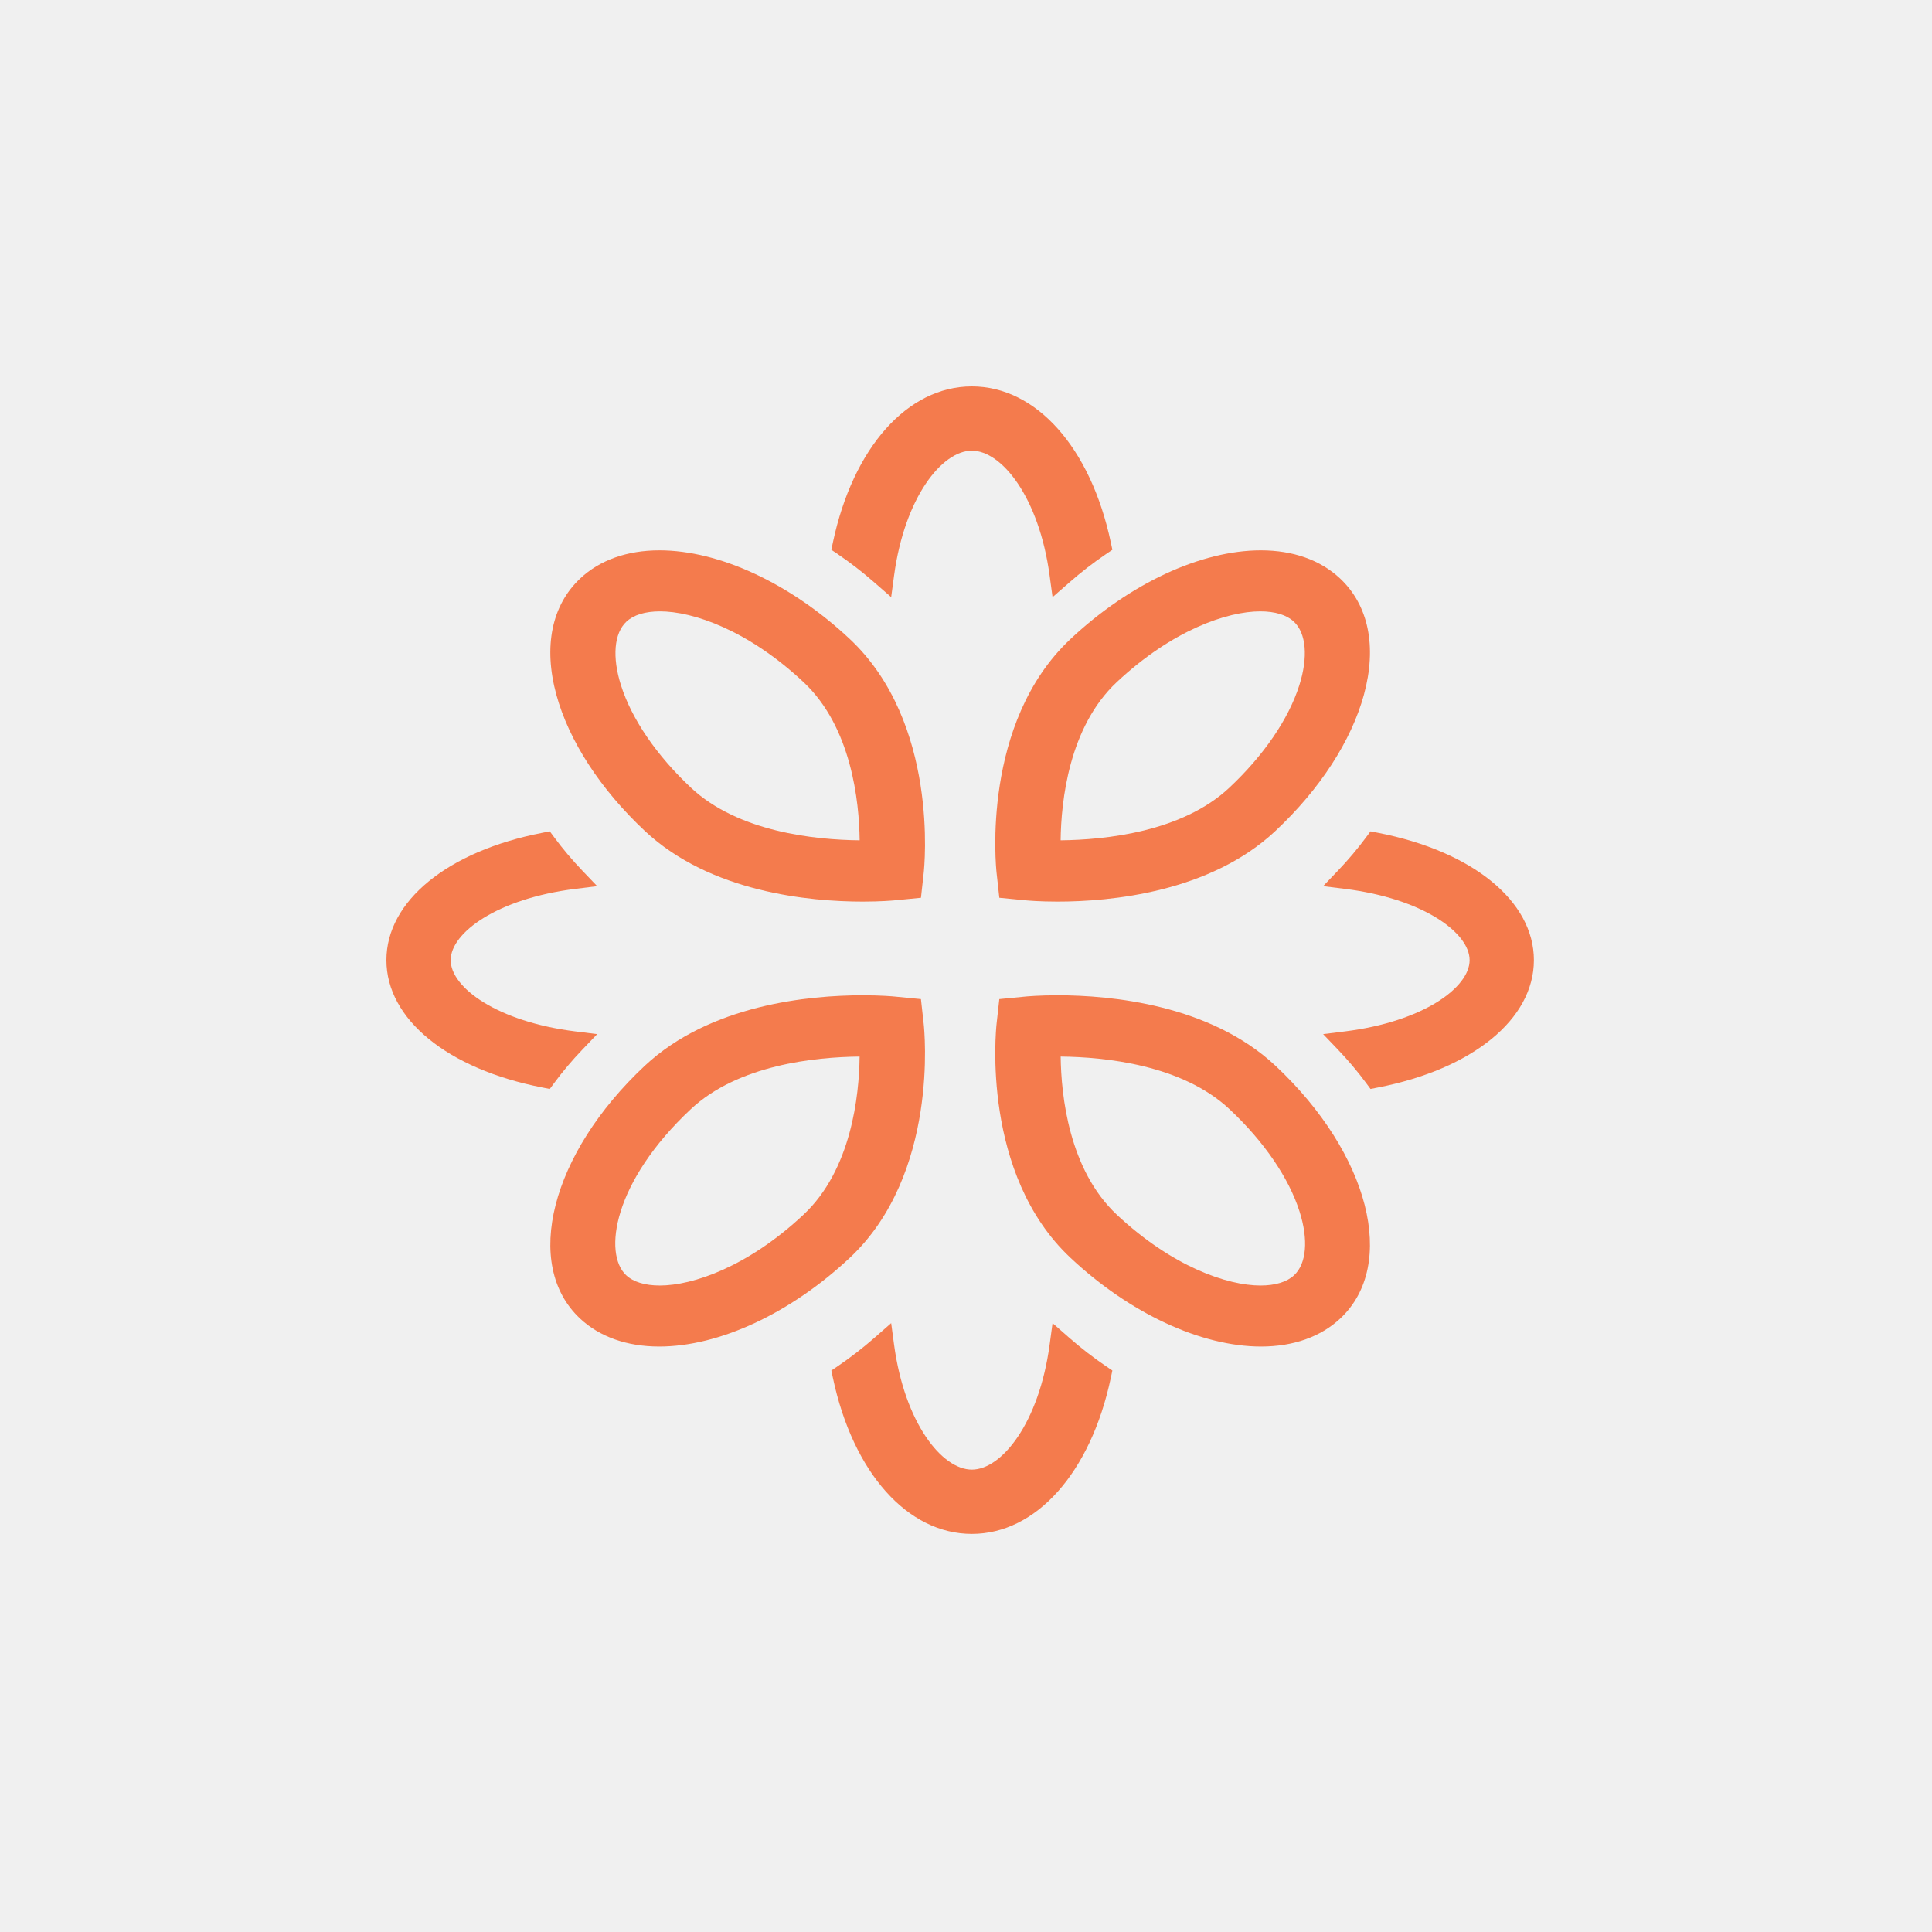
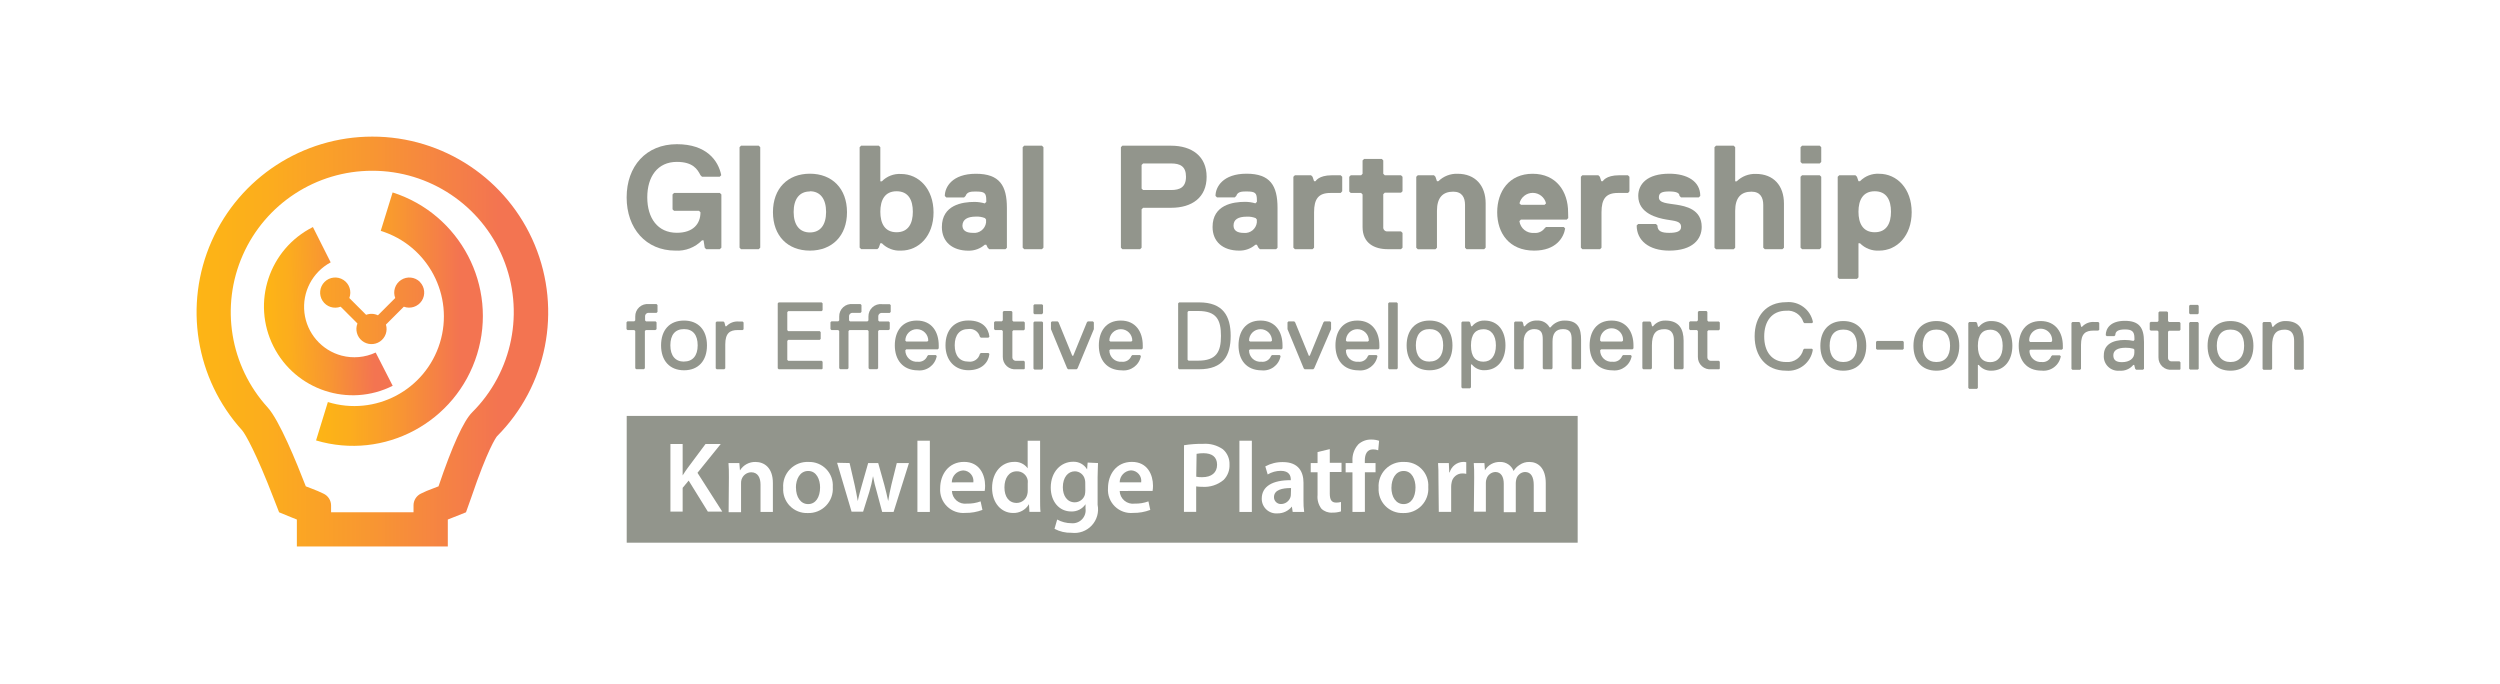
- <svg xmlns="http://www.w3.org/2000/svg" width="50px" height="50px" viewBox="0 0 100 100" version="1.1" style="background: #FFFFFF;">
-   <defs />
-   <g id="Symbols" stroke="none" stroke-width="1" fill="none" fill-rule="evenodd">
-     <g id="Artboard" fill="#f47b4d">
-       <path d="M66.983,66.006 C66.611,66.354 66.009,66.538 65.242,66.538 L65.241,66.538 C63.539,66.538 60.691,65.575 57.805,62.871 C55.325,60.548 54.925,56.704 54.9,54.688 C57.202,54.711 61.188,55.114 63.637,57.409 C65.421,59.08 66.709,60.961 67.265,62.709 C67.73,64.172 67.625,65.405 66.983,66.006 Z M54.739,51.515 C53.778,51.515 53.156,51.574 53.09,51.58 L51.724,51.713 L51.583,52.991 C51.549,53.307 50.779,60.767 55.415,65.11 C58.482,67.982 62.167,69.697 65.274,69.697 C66.941,69.697 68.359,69.195 69.373,68.245 C72.348,65.457 70.878,59.714 66.027,55.17 C62.632,51.99 57.498,51.515 54.739,51.515 L54.739,51.515 Z" id="Fill-1" />
-       <path d="M32.423,32.176 C32.795,31.828 33.397,31.644 34.164,31.644 C35.865,31.644 38.71,32.607 41.594,35.31 C44.072,37.634 44.471,41.477 44.496,43.494 C42.196,43.471 38.213,43.068 35.767,40.774 C33.985,39.103 32.698,37.221 32.143,35.474 C31.677,34.009 31.783,32.777 32.423,32.176 Z M33.379,43.012 C36.77,46.191 41.902,46.667 44.659,46.667 C45.589,46.667 46.194,46.612 46.305,46.602 L47.669,46.469 L47.81,45.19 C47.846,44.875 48.616,37.417 43.982,33.072 C40.918,30.2 37.236,28.485 34.131,28.485 C32.466,28.485 31.05,28.987 30.036,29.937 C28.557,31.324 28.117,33.462 28.796,35.957 C29.448,38.346 31.075,40.853 33.379,43.012 L33.379,43.012 Z" id="Fill-2" />
-       <path d="M44.493,54.688 C44.469,56.704 44.069,60.548 41.589,62.871 C38.702,65.575 35.855,66.538 34.153,66.538 L34.153,66.538 C33.385,66.538 32.782,66.354 32.41,66.006 C31.219,64.89 31.725,61.185 35.757,57.409 C38.205,55.114 42.192,54.711 44.493,54.688 Z M47.81,52.991 L47.668,51.713 L46.306,51.581 C46.238,51.574 45.615,51.515 44.655,51.515 C41.896,51.515 36.761,51.99 33.367,55.17 C28.515,59.714 27.046,65.457 30.021,68.245 C31.035,69.195 32.453,69.697 34.12,69.697 C37.227,69.697 40.913,67.982 43.979,65.11 C48.615,60.766 47.845,53.306 47.81,52.991 L47.81,52.991 Z" id="Fill-3" />
-       <path d="M54.898,43.494 C54.922,41.477 55.322,37.634 57.8,35.31 C60.684,32.607 63.529,31.644 65.229,31.644 C65.997,31.644 66.598,31.828 66.97,32.176 C67.611,32.777 67.716,34.009 67.251,35.474 C66.696,37.221 65.409,39.103 63.627,40.774 C61.18,43.068 57.197,43.471 54.898,43.494 Z M51.584,45.19 L51.725,46.469 L53.088,46.601 C53.2,46.612 53.804,46.667 54.735,46.667 C57.491,46.667 62.623,46.191 66.014,43.012 C68.318,40.853 69.946,38.346 70.597,35.957 C71.277,33.462 70.837,31.324 69.358,29.937 C68.345,28.987 66.928,28.485 65.263,28.485 C62.158,28.485 58.476,30.2 55.412,33.072 C50.779,37.416 51.549,44.875 51.584,45.19 L51.584,45.19 Z" id="Fill-4" />
-       <path d="M71.324,43.106 L70.938,43.03 L70.712,43.335 C70.272,43.93 69.779,44.513 69.247,45.07 L68.485,45.868 L69.614,46.008 C73.654,46.51 76.067,48.278 76.067,49.697 C76.067,51.115 73.654,52.883 69.614,53.385 L68.485,53.526 L69.249,54.324 C69.778,54.879 70.271,55.462 70.712,56.058 L70.938,56.364 L71.324,56.288 C76.226,55.334 79.394,52.747 79.394,49.697 C79.394,46.646 76.226,44.059 71.324,43.106" id="Fill-5" />
-       <path d="M28.457,56.364 L28.683,56.058 C29.121,55.464 29.613,54.881 30.147,54.324 L30.909,53.526 L29.78,53.385 C25.741,52.883 23.327,51.115 23.327,49.697 C23.327,48.278 25.741,46.51 29.78,46.008 L30.909,45.868 L30.147,45.07 C29.613,44.513 29.121,43.929 28.683,43.335 L28.457,43.03 L28.07,43.106 C23.168,44.058 20,46.646 20,49.697 C20,52.747 23.168,55.334 28.07,56.288 L28.457,56.364" id="Fill-6" />
-       <path d="M55.351,69.249 L54.48,68.485 L54.327,69.615 C53.779,73.654 51.851,76.067 50.303,76.067 C48.755,76.067 46.827,73.654 46.279,69.615 L46.127,68.486 L45.256,69.249 C44.646,69.782 44.009,70.275 43.363,70.713 L43.03,70.938 L43.112,71.324 C44.152,76.226 46.975,79.394 50.303,79.394 C53.632,79.394 56.454,76.226 57.494,71.324 L57.576,70.938 L57.243,70.713 C56.595,70.273 55.958,69.78 55.351,69.249" id="Fill-7" />
-       <path d="M45.256,30.147 L46.127,30.908 L46.279,29.78 C46.827,25.741 48.755,23.327 50.303,23.327 C51.851,23.327 53.779,25.741 54.327,29.78 L54.48,30.909 L55.351,30.146 C55.956,29.616 56.592,29.123 57.243,28.682 L57.576,28.457 L57.494,28.07 C56.454,23.168 53.632,20 50.303,20 C46.975,20 44.152,23.168 43.112,28.07 L43.03,28.457 L43.363,28.682 C44.008,29.12 44.645,29.612 45.256,30.147" id="Fill-8" />
-     </g>
+ <svg xmlns="http://www.w3.org/2000/svg" xmlns:xlink="http://www.w3.org/1999/xlink" viewBox="0 0 366 100">
+   <defs>
+     <style>.cls-1{fill:#fff;}.cls-2{fill:#92958c;}.cls-3{fill:url(#linear-gradient);}.cls-4{fill:url(#linear-gradient-2);}.cls-5{fill:url(#linear-gradient-3);}.cls-6{fill:url(#linear-gradient-4);}</style>
+     <linearGradient id="linear-gradient" x1="32.55" y1="45.49" x2="74.97" y2="45.49" gradientUnits="userSpaceOnUse">
+       <stop offset="0" stop-color="#fdb515" />
+       <stop offset="0.2" stop-color="#fcad1d" />
+       <stop offset="0.5" stop-color="#f89632" />
+       <stop offset="0.86" stop-color="#f37451" />
+     </linearGradient>
+     <linearGradient id="linear-gradient-2" x1="36.79" y1="85.34" x2="55.21" y2="85.34" gradientTransform="translate(-1.4 -37.91) rotate(-2.21)" xlink:href="#linear-gradient" />
+     <linearGradient id="linear-gradient-3" x1="46.27" y1="46.72" x2="70.71" y2="46.72" xlink:href="#linear-gradient" />
+     <linearGradient id="linear-gradient-4" x1="28.78" y1="50" x2="80.22" y2="50" xlink:href="#linear-gradient" />
+   </defs>
+   <g id="Layer_2" data-name="Layer 2">
+     <rect class="cls-1" x="-36.9" y="-27.14" width="467" height="177" />
+   </g>
+   <g id="Layer_1" data-name="Layer 1">
+     <path class="cls-2" d="M105.38,36.48h-2l-.21-.22L103,35.18h-.22a5,5,0,0,1-3.9,1.51c-4.32,0-7.14-3.25-7.14-7.79s2.82-7.79,7.36-7.79c4.32,0,6.06,2.38,6.49,4.54l-.22.22h-2.6l-.22-.22c-.44-.86-1.09-1.95-3.46-1.95-2.82,0-4.33,2.16-4.33,5.19s1.51,5.19,4.33,5.19c2.38,0,3.46-1.3,3.46-3l-.22-.22H98.68l-.22-.21V28.47l.22-.22h6.71l.22.22v7.79Z" />
+     <path class="cls-2" d="M111.08,36.48h-2.6l-.21-.22V21.55l.21-.22h2.6l.22.22V36.26Z" />
+     <path class="cls-2" d="M118.57,36.69c-3.25,0-5.41-2.16-5.41-5.63s2.16-5.63,5.41-5.63S124,27.6,124,31.07,121.81,36.69,118.57,36.69Zm0-8.66c-1.51,0-2.38,1.08-2.38,3s.87,3,2.38,3,2.37-1.08,2.37-3S120.08,28,118.57,28Z" />
+     <path class="cls-2" d="M131.91,36.69a3.63,3.63,0,0,1-2.81-1.08h-.22l-.22.64-.21.22h-2.38l-.22-.22V21.55l.22-.22h2.59l.22.22v5h.22a3.62,3.62,0,0,1,2.81-1.08c2.59,0,4.76,2.16,4.76,5.63S134.5,36.69,131.91,36.69ZM131.26,28c-1.73,0-2.38,1.3-2.38,3s.65,3,2.38,3,2.38-1.3,2.38-3S133,28,131.26,28Z" />
+     <path class="cls-2" d="M147.2,36.48h-2.38l-.22-.22-.21-.43h-.22a3.54,3.54,0,0,1-2.38.87c-2.38,0-3.9-1.3-3.9-3.46,0-3.24,3-3.68,4.77-3.68a5.27,5.27,0,0,1,1.51.22l.22-.22v-.22c0-1.08-.22-1.3-1.51-1.3-.65,0-1.3,0-1.52.65l-.22.22h-2.6l-.22-.22c0-1.3,1.08-3.25,4.55-3.25s4.54,1.73,4.54,5v5.84Zm-3-4.55a3.12,3.12,0,0,0-1.3-.22q-1.95,0-2,1.3c0,.64.43,1.08,1.51,1.08a1.75,1.75,0,0,0,1.95-1.51v-.44Z" />
+     <path class="cls-2" d="M152.54,36.48h-2.6l-.22-.22V21.55l.22-.22h2.6l.22.22V36.26Z" />
+     <path class="cls-2" d="M171.46,30.42h-4.11l-.22.22v5.62l-.22.22h-2.6l-.21-.22V21.55l.21-.22h7.14c3,0,5.2,1.51,5.2,4.55S174.5,30.42,171.46,30.42Zm0-6.49h-4.11l-.22.22v3.46l.22.21h4.11c1.3,0,2.17-.43,2.17-1.95S172.77,23.93,171.46,23.93Z" />
+     <path class="cls-2" d="M186.83,36.48h-2.38l-.22-.22-.22-.43h-.22a3.52,3.52,0,0,1-2.37.86c-2.38,0-3.9-1.29-3.9-3.46,0-3.25,3-3.68,4.76-3.68a5.2,5.2,0,0,1,1.51.22l.22-.22v-.22c0-1.08-.22-1.3-1.51-1.3-.64,0-1.3,0-1.51.65l-.22.22h-2.6l-.22-.22c0-1.3,1.08-3.25,4.54-3.25s4.54,1.73,4.54,5v5.84Zm-3-4.55a3.12,3.12,0,0,0-1.3-.21q-1.94,0-1.94,1.3c0,.65.43,1.08,1.51,1.08A1.74,1.74,0,0,0,184,32.58v-.44Z" />
+     <path class="cls-2" d="M196.28,28.25h-1.52c-1.73,0-2.38.87-2.38,2.82v5.19l-.22.22h-2.59l-.22-.22V25.88l.22-.22h2.37l.22.22.22.65h.22s.43-.87,2.38-.87h1.3l.22.22V28Z" />
+     <path class="cls-2" d="M202.51,33.23a.58.58,0,0,0,.65.65h1.95l.22.22v2.16l-.22.22h-1.95c-1.95,0-3.68-.87-3.68-3.24V28.47l-.21-.22h-1.52l-.22-.21V25.88l.22-.22h1.52l.21-.22V23.49l.22-.22h2.6l.21.22v1.95l.22.22h2.38l.22.22V28l-.22.21h-2.38l-.22.22Z" />
+     <path class="cls-2" d="M217.29,36.48h-2.6l-.21-.22V30c0-1.08-.43-1.94-1.73-1.94-1.52,0-2.38.86-2.38,2.81v5.4l-.22.22h-2.59l-.22-.22V25.88l.22-.22h2.38l.21.22.22.65h.21a3.81,3.81,0,0,1,2.81-1.09c2.6,0,4.11,1.73,4.11,4.33v6.48Z" />
+     <path class="cls-2" d="M229.59,31.93l-.22.22h-6.71l-.22.22a2,2,0,0,0,2.16,1.73,1.69,1.69,0,0,0,1.51-.65l.22-.22h2.6l.21.22c-.21,1.3-1.3,3.24-4.54,3.24-3.68,0-5.41-2.59-5.41-5.62s1.73-5.63,5.19-5.63,5.19,2.6,5.19,5.63Zm-3.25-2.16a2,2,0,0,0-3.89,0l.22.21h3.46Z" />
+     <path class="cls-2" d="M238.35,28.25h-1.51c-1.73,0-2.38.87-2.38,2.82v5.19l-.21.22h-2.6l-.21-.22V25.88l.21-.22H234l.22.22.21.65h.22s.43-.87,2.38-.87h1.3l.22.22V28Z" />
+     <path class="cls-2" d="M244.37,36.69c-3,0-4.76-1.51-4.76-3.68l.22-.22h2.6l.22.22c0,.86.64,1.08,1.73,1.08s1.73-.22,1.73-.86c0-.87-.87-.87-2.16-1.09s-4.11-.87-4.11-3.46c0-1.73,1.3-3.25,4.54-3.25,2.59,0,4.54,1.09,4.54,3.25l-.22.22H246.1l-.22-.22c0-.43-.44-.65-1.51-.65s-1.51.21-1.51.86c0,.87,1.3.87,2.59,1.08s3.68.65,3.68,3.25C249.13,35,247.83,36.69,244.37,36.69Z" />
+     <path class="cls-2" d="M260.95,36.48h-2.59l-.22-.22V30c0-1.08-.43-1.94-1.73-1.94-1.51,0-2.38.86-2.38,2.81v5.4l-.22.22h-2.59l-.22-.22V21.55l.22-.22h2.59l.22.22v5h.22a3.82,3.82,0,0,1,2.81-1.09c2.6,0,4.11,1.73,4.11,4.33v6.48Z" />
+     <path class="cls-2" d="M266.41,23.93h-2.59l-.22-.22V21.55l.22-.22h2.59l.22.22v2.16Zm0,12.55h-2.59l-.22-.22V25.88l.22-.22h2.59l.22.22V36.25Z" />
+     <path class="cls-2" d="M275.11,36.69a3.63,3.63,0,0,1-2.81-1.08h-.22v5l-.22.22h-2.6l-.22-.22V25.88l.22-.22h2.38l.22.22.22.65h.22a3.63,3.63,0,0,1,2.81-1.09c2.6,0,4.76,2.17,4.76,5.63S277.71,36.69,275.11,36.69ZM274.46,28c-1.73,0-2.38,1.3-2.38,3s.65,3,2.38,3,2.38-1.3,2.38-3S276.2,28,274.46,28Z" />
+     <path class="cls-2" d="M95.95,48.32h-1.4l-.14.14v5.45l-.14.14H93.15L93,53.92V48.46l-.14-.14h-1l-.14-.14v-1l.14-.14h1l.14-.14v-.56a1.79,1.79,0,0,1,2-1.82h1.12l.14.14v1l-.14.14H95a.51.51,0,0,0-.56.55v.56l.14.14h1.4l.14.14v1Z" />
+     <path class="cls-2" d="M100.14,46.93c2.1,0,3.36,1.39,3.36,3.64s-1.26,3.64-3.36,3.64-3.36-1.41-3.36-3.64S98,46.93,100.14,46.93Zm0,6c1.26,0,2-.84,2-2.37s-.7-2.38-2-2.38-2,.84-2,2.38S98.89,52.94,100.14,52.94Z" />
+     <path class="cls-2" d="M108.72,48.32H108c-1.12,0-1.82.42-1.82,2.1v3.5l-.14.14h-1.12l-.14-.14V47.21l.14-.14h1l.14.14.14.56h.14a2.22,2.22,0,0,1,1.82-.7h.56l.14.14v1Z" />
+     <path class="cls-2" d="M120.33,54.06H114l-.14-.14V44.41l.14-.14h6.29l.14.14v1l-.14.14h-4.89l-.14.14v2.65l.14.14h4.61l.14.14v1l-.14.14h-4.61l-.14.14v2.79l.14.13h4.89l.14.14v1Z" />
+     <path class="cls-2" d="M130.1,48.32h-1.4l-.14.14v5.45l-.14.14h-1.12l-.14-.14V48.46l-.14-.14h-2.66l-.14.14v5.45l-.14.14H123l-.14-.14V48.46l-.14-.14h-1l-.14-.14v-1l.14-.14h1l.14-.14v-.56a1.79,1.79,0,0,1,2-1.82h1.12l.14.14v1l-.14.14h-1.12a.51.51,0,0,0-.56.55v.56l.14.14H127l.14-.14v-.56a1.79,1.79,0,0,1,2-1.82h1.12l.14.14v1l-.14.14h-1.12a.51.51,0,0,0-.56.55v.56l.14.14h1.4l.14.14v1Z" />
+     <path class="cls-2" d="M131,50.57c0-2,1-3.64,3.22-3.64s3.21,1.68,3.21,3.64V51l-.14.14h-4.61l-.14.14a1.67,1.67,0,0,0,1.82,1.68,1.33,1.33,0,0,0,1.4-.84l.14-.14H137l.14.14a2.56,2.56,0,0,1-2.79,2.1C132.15,54.2,131,52.66,131,50.57Zm4.9-.7a1.68,1.68,0,1,0-3.36,0l.14.13h3.08Z" />
+     <path class="cls-2" d="M141.77,52.94a1.5,1.5,0,0,0,1.68-1.12l.14-.14h1.12l.14.14c-.14,1.26-1.12,2.38-3.08,2.38s-3.35-1.41-3.35-3.64,1.26-3.64,3.35-3.64,2.94,1.11,3.08,2.37l-.14.14h-1.12l-.14-.14a1.51,1.51,0,0,0-1.68-1.12c-1.26,0-2,.84-2,2.38S140.51,52.94,141.77,52.94Z" />
+     <path class="cls-2" d="M149.93,54.06h-1.12a1.79,1.79,0,0,1-2-1.82V48.46l-.14-.14h-1l-.14-.14v-1l.14-.14h1l.14-.14V45.67l.14-.14h1.12l.14.14v1.26l.14.14h1.54l.14.14v1l-.14.14h-1.54l-.14.14v3.78a.51.51,0,0,0,.56.55h1.12l.14.14v1Z" />
+     <path class="cls-2" d="M152.56,46h-1.12l-.14-.14V44.69l.14-.14h1.12l.14.14v1.12Zm0,8.11h-1.12l-.14-.14V47.21l.14-.14h1.12l.14.14v6.71Z" />
+     <path class="cls-2" d="M157.76,53.92l-.14.14h-1.25l-.14-.14-2.37-5.73v-1l.14-.14h.84l.14.14,2,4.89h.14l2-4.89.14-.14H160l.14.14v1Z" />
+     <path class="cls-2" d="M160.87,50.57c0-2,1-3.64,3.21-3.64s3.22,1.68,3.22,3.64V51l-.14.14h-4.61l-.14.14a1.67,1.67,0,0,0,1.82,1.68,1.34,1.34,0,0,0,1.4-.84l.14-.14h1.12l.14.14a2.57,2.57,0,0,1-2.8,2.1C162,54.2,160.87,52.66,160.87,50.57Zm4.9-.7a1.68,1.68,0,1,0-3.36,0l.14.13h3.08Z" />
+     <path class="cls-2" d="M175.56,54.06h-2.94l-.14-.14V44.41l.14-.14h2.94c3.5,0,4.61,2,4.61,4.9S179.06,54.06,175.56,54.06Zm-.14-8.53H174l-.14.14v7l.14.13h1.4c2.65,0,3.35-1.25,3.35-3.63S178.07,45.53,175.42,45.53Z" />
+     <path class="cls-2" d="M181.32,50.57c0-2,1-3.64,3.22-3.64s3.22,1.68,3.22,3.64V51l-.14.14H183l-.14.14a1.66,1.66,0,0,0,1.82,1.68,1.33,1.33,0,0,0,1.4-.84l.14-.14h1.12l.14.14a2.56,2.56,0,0,1-2.79,2.1C182.44,54.2,181.32,52.66,181.32,50.57Zm4.9-.7a1.68,1.68,0,1,0-3.36,0L183,50h3.08Z" />
+     <path class="cls-2" d="M192.4,53.92l-.14.14H191l-.14-.14-2.37-5.73v-1l.14-.14h.84l.14.14,2,4.89h.14l2-4.89.14-.14h.84l.14.14v1Z" />
+     <path class="cls-2" d="M195.51,50.57c0-2,1-3.64,3.21-3.64s3.22,1.68,3.22,3.64V51l-.14.14h-4.62l-.14.14a1.66,1.66,0,0,0,1.82,1.68,1.33,1.33,0,0,0,1.4-.84l.14-.14h1.12l.14.14a2.55,2.55,0,0,1-2.79,2.1C196.63,54.2,195.51,52.66,195.51,50.57Zm4.89-.7a1.68,1.68,0,1,0-3.36,0l.14.13h3.08Z" />
+     <path class="cls-2" d="M204.49,54.06h-1.12l-.14-.14V44.41l.14-.14h1.12l.14.14v9.51Z" />
+     <path class="cls-2" d="M209.28,46.93c2.1,0,3.36,1.39,3.36,3.64s-1.26,3.64-3.36,3.64-3.35-1.41-3.35-3.64S207.19,46.93,209.28,46.93Zm0,6c1.26,0,2-.84,2-2.37s-.7-2.38-2-2.38-2,.84-2,2.38S208,52.94,209.28,52.94Z" />
+     <path class="cls-2" d="M217.31,54.2a2.22,2.22,0,0,1-1.82-.84h-.14v3.35l-.14.14h-1.12l-.14-.14V47.21l.14-.14h1l.14.14.14.56h.14a2.22,2.22,0,0,1,1.82-.84c2,0,3.07,1.53,3.07,3.64S219.26,54.2,217.31,54.2Zm-.14-6c-1.12,0-1.82.7-1.82,2.38s.7,2.37,1.82,2.37S219,52.1,219,50.57,218.28,48.19,217.17,48.19Z" />
+     <path class="cls-2" d="M231.35,54.06h-1.12l-.14-.14V49.72c0-.84-.14-1.54-1.26-1.54s-1.54.7-1.54,1.82v3.92l-.14.14H226l-.14-.14V49.72c0-.84-.14-1.54-1.25-1.54-.7,0-1.54.42-1.54,1.82v3.92l-.14.14h-1.12l-.14-.14V47.21l.14-.14h1l.14.14.14.56h.14a2.06,2.06,0,0,1,1.81-.84,1.93,1.93,0,0,1,1.82,1H227a2.53,2.53,0,0,1,2.1-1c2,0,2.37,1.26,2.37,2.79v4.19Z" />
+     <path class="cls-2" d="M232.72,50.57c0-2,1-3.64,3.21-3.64s3.21,1.68,3.21,3.64V51l-.14.14H234.4l-.14.14a1.66,1.66,0,0,0,1.82,1.68,1.33,1.33,0,0,0,1.4-.84l.14-.14h1.12l.14.14a2.55,2.55,0,0,1-2.79,2.1C233.83,54.2,232.72,52.66,232.72,50.57Zm4.89-.7a1.68,1.68,0,1,0-3.35,0l.14.13h3.07Z" />
+     <path class="cls-2" d="M246.32,54.06H245.2l-.14-.14V49.87c0-.7-.14-1.68-1.4-1.68s-1.82.7-1.82,2.38v3.35l-.14.14h-1.12l-.14-.14V47.21l.14-.14h1l.14.14.14.56H242a2.21,2.21,0,0,1,1.82-.84c2,0,2.66,1.26,2.66,2.94v4.05Z" />
+     <path class="cls-2" d="M251.69,54.06h-1.12a1.79,1.79,0,0,1-2-1.82V48.46l-.14-.14h-1l-.14-.14v-1l.14-.14h1l.14-.14V45.67l.14-.14h1.12l.13.14v1.26l.14.14h1.54l.14.14v1l-.14.14h-1.54l-.14.14v3.78a.51.51,0,0,0,.56.55h1.12l.14.14v1Z" />
+     <path class="cls-2" d="M256.88,49.24c0-2.94,1.68-5,4.62-5a3.63,3.63,0,0,1,3.92,2.93l-.14.14h-1.12l-.14-.14a2.38,2.38,0,0,0-2.52-1.68c-2.1,0-3.22,1.54-3.22,3.77S259.39,53,261.49,53A2.37,2.37,0,0,0,264,51.19l.14-.14h1.12l.14.14a3.63,3.63,0,0,1-3.92,3.08C258.56,54.27,256.88,52.17,256.88,49.24Z" />
+     <path class="cls-2" d="M269.86,47c2.1,0,3.36,1.4,3.36,3.63s-1.26,3.64-3.36,3.64-3.36-1.4-3.36-3.64S267.76,47,269.86,47Zm0,6c1.26,0,2-.84,2-2.38s-.7-2.37-2-2.37-2,.84-2,2.37S268.6,53,269.86,53Z" />
+     <path class="cls-2" d="M278.57,51.19h-3.78l-.14-.14v-1l.14-.14h3.78l.14.14v1Z" />
+     <path class="cls-2" d="M283.49,47c2.1,0,3.35,1.4,3.35,3.63s-1.26,3.64-3.35,3.64-3.36-1.4-3.36-3.64S281.4,47,283.49,47Zm0,6c1.26,0,2-.84,2-2.38s-.7-2.37-2-2.37-2,.84-2,2.37S282.23,53,283.49,53Z" />
+     <path class="cls-2" d="M291.52,54.27a2.21,2.21,0,0,1-1.82-.84h-.14v3.36l-.14.14H288.3l-.14-.14V47.28l.14-.14h1l.14.14.14.56h.14a2.21,2.21,0,0,1,1.82-.84c2,0,3.07,1.54,3.07,3.63S293.47,54.27,291.52,54.27Zm-.15-6c-1.11,0-1.81.7-1.81,2.37s.7,2.38,1.81,2.38,1.82-.84,1.82-2.38S292.5,48.26,291.37,48.26Z" />
+     <path class="cls-2" d="M295.54,50.63c0-2,1-3.63,3.21-3.63S302,48.68,302,50.63v.42l-.14.14h-4.61l-.14.14A1.66,1.66,0,0,0,298.9,53a1.33,1.33,0,0,0,1.4-.84l.14-.14h1.12l.14.14a2.56,2.56,0,0,1-2.8,2.1C296.66,54.27,295.54,52.73,295.54,50.63Zm4.89-.7a1.68,1.68,0,1,0-3.35,0l.14.14h3.08Z" />
+     <path class="cls-2" d="M307.18,48.4h-.7c-1.12,0-1.82.41-1.82,2.09V54l-.14.14h-1.12l-.14-.14V47.28l.14-.14h1l.14.14.14.56h.13a2.21,2.21,0,0,1,1.82-.7h.56l.14.14v1Z" />
+     <path class="cls-2" d="M313.73,54.13h-1l-.14-.14-.14-.56h-.14a2.34,2.34,0,0,1-2,.84A2.1,2.1,0,0,1,308,52c0-1.54,1.26-2.23,3.08-2.23a5.84,5.84,0,0,1,1.26.14l.14-.14v-.29c0-1-.42-1.25-1.4-1.25s-1.4.28-1.4.84l-.14.14h-1.12l-.14-.14c0-1,.7-2.1,2.8-2.1s2.8,1,2.8,3.08V54Zm-1.26-2.94-.14-.14a3.91,3.91,0,0,0-1.12-.14c-1.25,0-1.82.41-1.82,1.11s.42,1,1.26,1c1.12,0,1.82-.55,1.82-1.39Z" />
+     <path class="cls-2" d="M319.12,54.13H318a1.79,1.79,0,0,1-2-1.82V48.54l-.14-.14h-1l-.14-.14v-1l.14-.14h1L316,47V45.74l.14-.14h1.12l.14.14V47l.14.14h1.54l.14.14v1l-.14.14h-1.54l-.14.14v3.78a.51.51,0,0,0,.56.56h1.12l.14.14v1Z" />
+     <path class="cls-2" d="M321.75,46h-1.12l-.14-.14V44.76l.14-.13h1.12l.14.13v1.12Zm0,8.11h-1.12l-.14-.14V47.28l.14-.14h1.12l.14.14V54Z" />
+     <path class="cls-2" d="M326.54,47c2.1,0,3.36,1.4,3.36,3.63s-1.26,3.64-3.36,3.64-3.35-1.4-3.35-3.64S324.44,47,326.54,47Zm0,6c1.26,0,2-.84,2-2.38s-.7-2.37-2-2.37-2,.84-2,2.37S325.28,53,326.54,53Z" />
+     <path class="cls-2" d="M337.08,54.13H336l-.14-.14V49.94c0-.7-.14-1.68-1.4-1.68s-1.82.7-1.82,2.37V54l-.14.14h-1.12l-.14-.14V47.28l.14-.14h1l.14.14.14.56h.14a2.21,2.21,0,0,1,1.82-.84c2,0,2.65,1.26,2.65,2.94V54Z" />
+     <rect class="cls-2" x="91.75" y="60.89" width="139.22" height="18.56" />
+     <path class="cls-1" d="M98.15,65h1.79V69.6h0c.24-.39.48-.74.72-1.07L103.29,65h2.23l-3.41,4.22,3.63,5.68h-2.11l-2.81-4.54-.88,1.06v3.48H98.15Z" />
+     <path class="cls-1" d="M106.71,69.92c0-.82,0-1.51-.06-2.13h1.59l.09,1.08h0a2.59,2.59,0,0,1,2.28-1.24c1.25,0,2.54.81,2.54,3.08v4.24h-1.81v-4c0-1-.38-1.81-1.37-1.81a1.52,1.52,0,0,0-1.41,1.06,1.8,1.8,0,0,0-.07.59v4.2h-1.82Z" />
+     <path class="cls-1" d="M121.92,71.3a3.55,3.55,0,0,1-3.68,3.81,3.46,3.46,0,0,1-3.58-3.69,3.54,3.54,0,0,1,3.71-3.79A3.44,3.44,0,0,1,121.92,71.3Zm-5.39.08c0,1.38.68,2.42,1.78,2.42s1.75-1,1.75-2.45c0-1.12-.5-2.4-1.74-2.4S116.52,70.19,116.52,71.38Z" />
+     <path class="cls-1" d="M124.38,67.79l.75,3.25c.16.77.32,1.54.45,2.32h0c.15-.78.38-1.57.59-2.31l.93-3.26h1.47l.89,3.18c.22.84.41,1.61.57,2.39h0c.12-.78.28-1.56.47-2.39l.79-3.18h1.78l-2.25,7.16h-1.67L128.36,72a21.29,21.29,0,0,1-.55-2.29h0a18.48,18.48,0,0,1-.54,2.29l-.91,2.91h-1.69l-2.12-7.16Z" />
+     <path class="cls-1" d="M134.31,64.52h1.82V74.95h-1.82Z" />
+     <path class="cls-1" d="M139.36,71.88a1.94,1.94,0,0,0,2.2,1.85,5.33,5.33,0,0,0,2-.33l.27,1.25a6.76,6.76,0,0,1-2.5.44,3.39,3.39,0,0,1-3.69-3.61c0-2,1.21-3.86,3.5-3.86s3.08,1.91,3.08,3.49a4.5,4.5,0,0,1-.06.76Zm3.14-1.27A1.54,1.54,0,0,0,141,68.87a1.77,1.77,0,0,0-1.66,1.75Z" />
+     <path class="cls-1" d="M152.27,64.52v8.42c0,.73,0,1.53.06,2h-1.62l-.07-1.13h0a2.58,2.58,0,0,1-2.34,1.29c-1.7,0-3.06-1.46-3.06-3.66,0-2.39,1.49-3.82,3.21-3.82a2.28,2.28,0,0,1,2,.94h0V64.52Zm-1.81,6.26a2.31,2.31,0,0,0,0-.47A1.58,1.58,0,0,0,148.86,69c-1.16,0-1.81,1-1.81,2.36s.65,2.27,1.79,2.27a1.6,1.6,0,0,0,1.56-1.28,1.93,1.93,0,0,0,.06-.53Z" />
+     <path class="cls-1" d="M160.75,67.79c0,.49-.06,1.08-.06,2.06v4.05A3.45,3.45,0,0,1,156.87,78a5,5,0,0,1-2.49-.58l.39-1.36a4.36,4.36,0,0,0,2.09.54,1.9,1.9,0,0,0,2.06-2.16v-.62h0a2.41,2.41,0,0,1-2.09,1.06c-1.78,0-3-1.47-3-3.5,0-2.35,1.53-3.78,3.25-3.78a2.26,2.26,0,0,1,2.07,1.12h0l.08-1Zm-1.87,2.87a1.77,1.77,0,0,0-.06-.48A1.51,1.51,0,0,0,157.36,69c-1,0-1.76.88-1.76,2.34,0,1.22.62,2.2,1.75,2.2a1.55,1.55,0,0,0,1.47-1.09,3.17,3.17,0,0,0,.07-.65Z" />
+     <path class="cls-1" d="M163.92,71.88a1.94,1.94,0,0,0,2.21,1.85,5.35,5.35,0,0,0,2-.33l.27,1.25a6.75,6.75,0,0,1-2.5.44,3.38,3.38,0,0,1-3.69-3.61c0-2,1.2-3.86,3.5-3.86s3.09,1.91,3.09,3.49a4.76,4.76,0,0,1-.06.76Zm3.15-1.27a1.54,1.54,0,0,0-1.49-1.75,1.77,1.77,0,0,0-1.66,1.75Z" />
+     <path class="cls-1" d="M173.34,65.18a16.14,16.14,0,0,1,2.77-.2,4.51,4.51,0,0,1,2.93.8A2.81,2.81,0,0,1,180,68a3,3,0,0,1-.85,2.25A4.39,4.39,0,0,1,176,71.27a5.32,5.32,0,0,1-.88-.06v3.73h-1.79Zm1.79,4.61a3.48,3.48,0,0,0,.88.07c1.35,0,2.17-.66,2.17-1.82s-.76-1.69-2-1.69a5.19,5.19,0,0,0-1,.09Z" />
+     <path class="cls-1" d="M181.45,64.52h1.82V74.95h-1.82Z" />
+     <path class="cls-1" d="M189.25,74.95l-.12-.79h0a2.64,2.64,0,0,1-2.12,1A2.13,2.13,0,0,1,184.72,73c0-1.81,1.6-2.72,4.25-2.7v-.12c0-.47-.19-1.25-1.46-1.25a3.76,3.76,0,0,0-1.92.53l-.35-1.18a5.18,5.18,0,0,1,2.59-.63c2.29,0,3,1.46,3,3v2.59a11,11,0,0,0,.1,1.71Zm-.24-3.5c-1.28,0-2.5.25-2.5,1.34a1,1,0,0,0,1,1,1.47,1.47,0,0,0,1.41-1,1.26,1.26,0,0,0,.06-.39Z" />
+     <path class="cls-1" d="M194.68,65.75v2h1.72v1.35h-1.72v3.16c0,.87.24,1.32.93,1.32a2.46,2.46,0,0,0,.71-.09l0,1.38a4,4,0,0,1-1.31.18,2.09,2.09,0,0,1-1.56-.58,2.85,2.85,0,0,1-.56-2V69.14h-1V67.79h1V66.18Z" />
+     <path class="cls-1" d="M198,74.95v-5.8h-1V67.79h1v-.31a3.33,3.33,0,0,1,.87-2.44,2.73,2.73,0,0,1,1.87-.69,3.58,3.58,0,0,1,1.16.18l-.13,1.39a2.18,2.18,0,0,0-.76-.13c-.9,0-1.2.75-1.2,1.63v.37h1.57v1.35h-1.56v5.8Z" />
+     <path class="cls-1" d="M209.1,71.3a3.55,3.55,0,0,1-3.68,3.81,3.47,3.47,0,0,1-3.59-3.69,3.54,3.54,0,0,1,3.71-3.79A3.44,3.44,0,0,1,209.1,71.3Zm-5.4.08c0,1.38.67,2.42,1.78,2.42s1.75-1,1.75-2.45c0-1.12-.5-2.4-1.73-2.4S203.71,70.19,203.71,71.38Z" />
+     <path class="cls-1" d="M210.59,70.1c0-1,0-1.66-.06-2.31h1.58l.06,1.37h.06a2.13,2.13,0,0,1,2-1.54,1.87,1.87,0,0,1,.43.05v1.7a2.52,2.52,0,0,0-.53-.06,1.59,1.59,0,0,0-1.62,1.37,3,3,0,0,0-.06.56v3.7h-1.81Z" />
+     <path class="cls-1" d="M215.82,69.92c0-.82,0-1.51-.06-2.13h1.56l.07,1.06h0a2.48,2.48,0,0,1,2.2-1.22,2.07,2.07,0,0,1,2,1.32h0a2.67,2.67,0,0,1,.88-.89,2.39,2.39,0,0,1,1.44-.43c1.19,0,2.39.81,2.39,3.1v4.22h-1.76V71c0-1.19-.41-1.9-1.28-1.9a1.37,1.37,0,0,0-1.26,1,2.45,2.45,0,0,0-.09.6v4.29h-1.76V70.81c0-1-.4-1.71-1.23-1.71a1.41,1.41,0,0,0-1.29,1,1.52,1.52,0,0,0-.1.58v4.23h-1.76Z" />
+     <path class="cls-3" d="M61.48,41.27a2.21,2.21,0,0,0-3.62,2.36l-2.53,2.53a2.2,2.2,0,0,0-1.73-.07l-2.46-2.46a2.21,2.21,0,1,0-1.27,1.27l2.46,2.46a2.21,2.21,0,1,0,4.17.16l2.62-2.62a2.21,2.21,0,0,0,2.35-3.62Z" />
+     <path class="cls-4" d="M50,52.06a7.39,7.39,0,0,1-1.59-13.65l-2.6-5.17A13,13,0,1,0,57.49,56.48L55,51.61A7.37,7.37,0,0,1,50,52.06Z" />
+     <path class="cls-5" d="M57.48,28.17,55.74,33.8A13.11,13.11,0,0,1,48,58.86l-1.73,5.62a19,19,0,0,0,11.2-36.31Z" />
+     <path class="cls-6" d="M54.5,25A20.7,20.7,0,0,1,69.12,60.37c-1.25,1.25-2.91,4.89-4.92,10.83l-.83.32c-.37.14-.69.26-.9.35l-.82.38A1.91,1.91,0,0,0,60.54,74v1H48.47V74a1.91,1.91,0,0,0-1.11-1.73l-.83-.38c-.2-.09-.52-.21-.9-.36l-.86-.33c-1.39-3.59-3.88-9.68-5.59-11.56A20.7,20.7,0,0,1,54.5,25m0-5A25.72,25.72,0,0,0,35.45,63c.48.56,2.08,3.37,4.63,10l.78,2,2,.82.6.24V80H65.56V76.06l.55-.22L68.22,75,69,72.81c2.38-7,3.57-8.69,3.75-8.93A25.72,25.72,0,0,0,54.5,20Z" />
  </g>
</svg>
